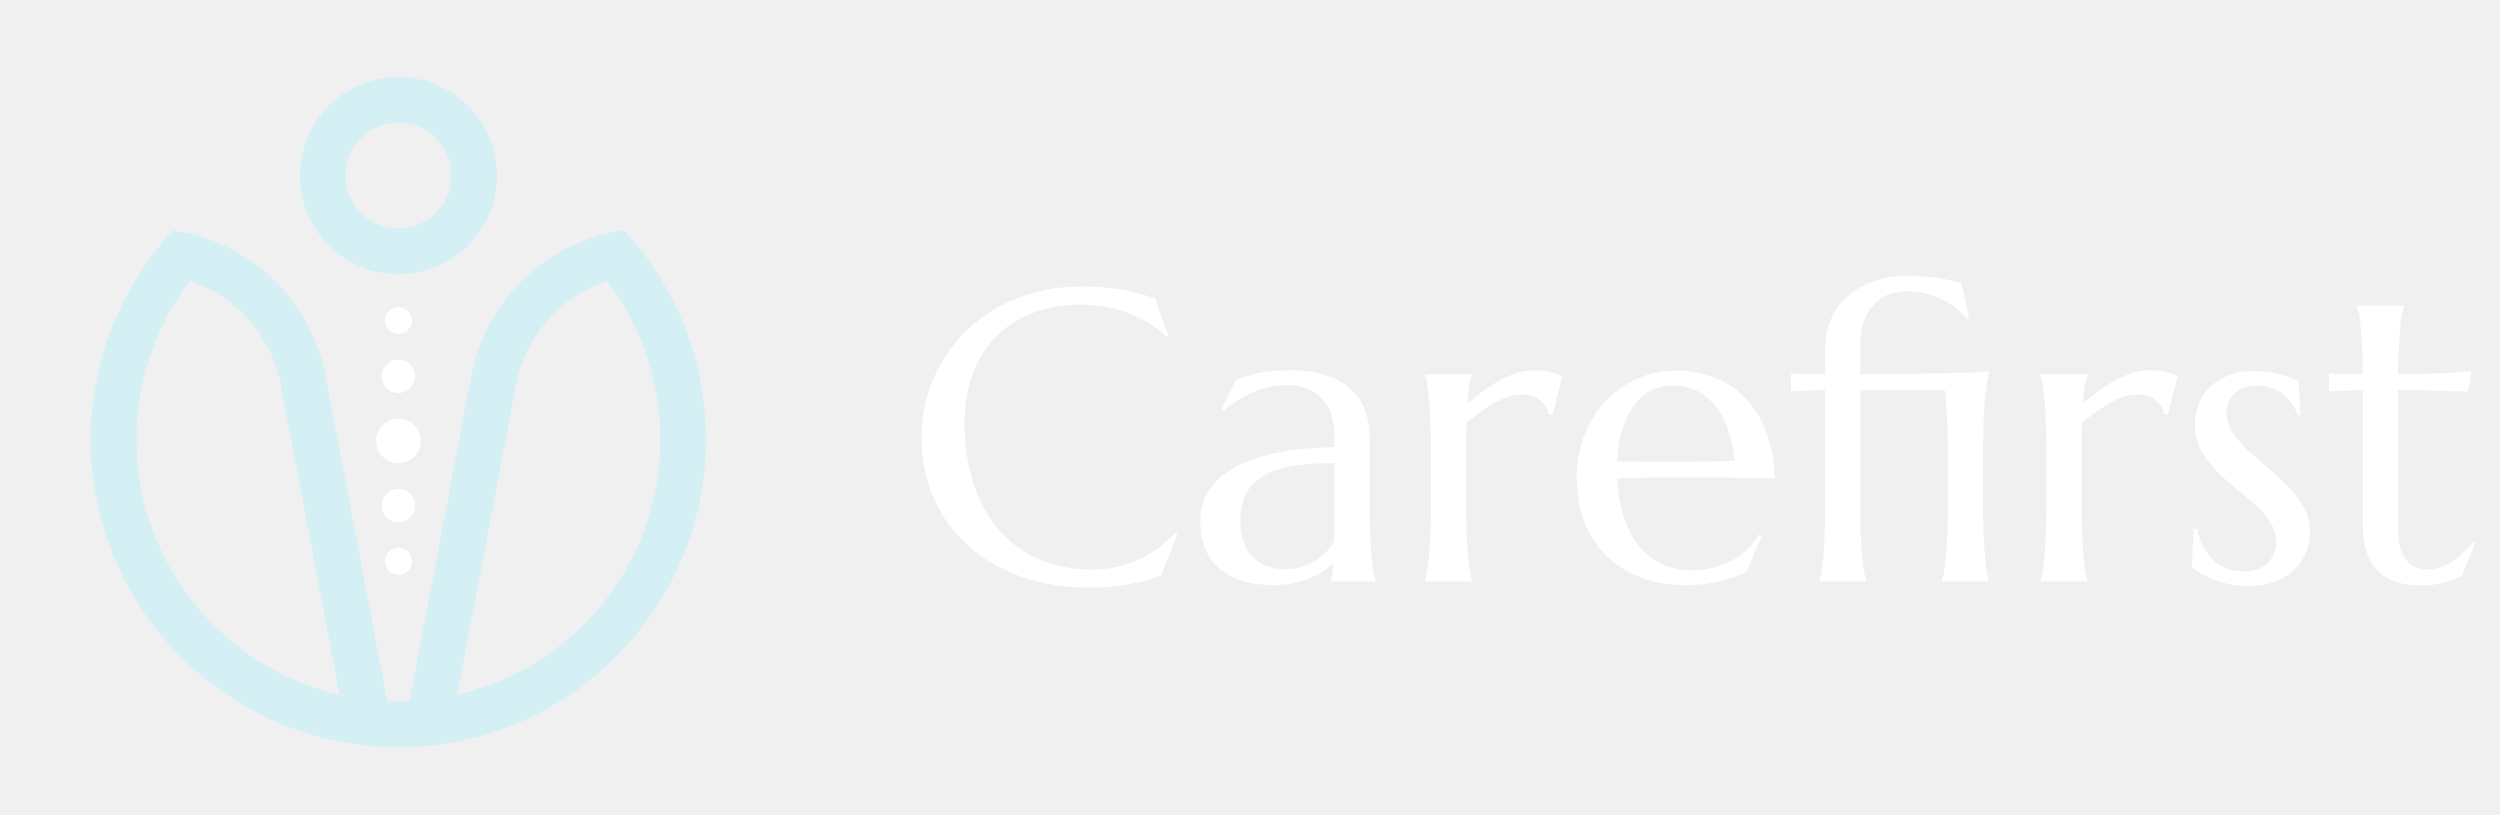
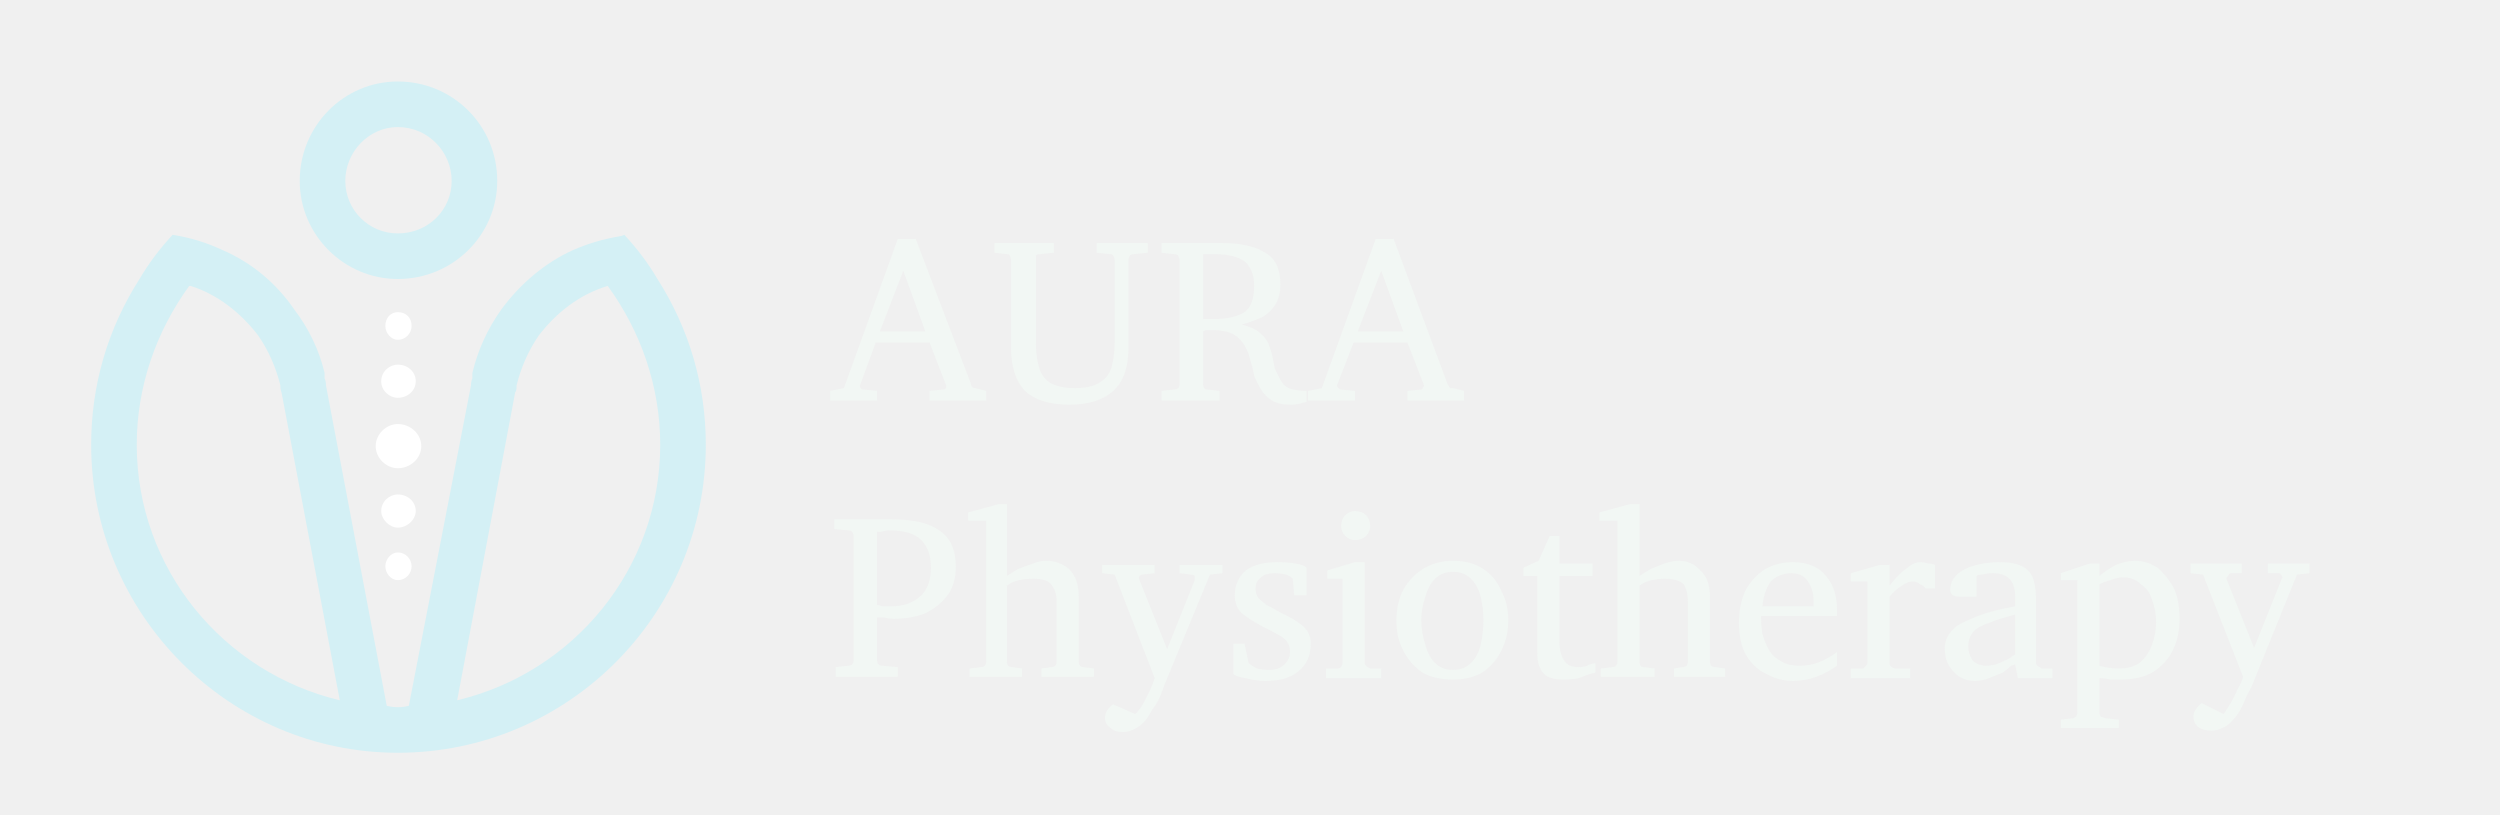
- <svg xmlns="http://www.w3.org/2000/svg" width="181" height="59" viewBox="0 0 181 59" fill="none">
-   <path d="M84.603 24.313L84.472 24.372C83.71 23.669 82.792 23.107 81.718 22.687C80.653 22.267 79.481 22.057 78.202 22.057C76.972 22.057 75.844 22.252 74.818 22.643C73.793 23.024 72.909 23.581 72.167 24.313C71.435 25.045 70.863 25.944 70.453 27.008C70.043 28.073 69.838 29.284 69.838 30.641C69.838 32.135 70.033 33.532 70.424 34.831C70.814 36.12 71.395 37.238 72.167 38.185C72.939 39.132 73.9 39.879 75.053 40.426C76.215 40.963 77.567 41.232 79.11 41.232C79.667 41.232 80.224 41.173 80.78 41.056C81.337 40.939 81.869 40.768 82.377 40.544C82.894 40.309 83.378 40.031 83.827 39.709C84.286 39.377 84.701 39.001 85.072 38.581L85.233 38.683L84.061 41.671C83.329 41.955 82.519 42.169 81.63 42.316C80.751 42.472 79.862 42.55 78.964 42.55C77.157 42.55 75.502 42.291 73.998 41.774C72.504 41.247 71.215 40.504 70.131 39.547C69.057 38.59 68.217 37.443 67.611 36.105C67.016 34.757 66.718 33.263 66.718 31.623C66.718 30.695 66.835 29.782 67.069 28.883C67.314 27.985 67.665 27.13 68.124 26.32C68.583 25.509 69.149 24.767 69.823 24.093C70.497 23.41 71.264 22.819 72.123 22.321C72.992 21.823 73.944 21.437 74.98 21.164C76.024 20.88 77.152 20.739 78.363 20.739C80.248 20.739 81.996 21.027 83.607 21.603L84.603 24.313ZM86.903 37.775C86.903 37.003 87.06 36.334 87.372 35.768C87.694 35.202 88.119 34.718 88.647 34.318C89.174 33.917 89.774 33.595 90.448 33.351C91.122 33.097 91.82 32.902 92.543 32.765C93.266 32.619 93.978 32.521 94.682 32.472C95.385 32.414 96.029 32.379 96.615 32.37V31.623C96.615 30.978 96.532 30.421 96.366 29.953C96.2 29.484 95.966 29.098 95.663 28.795C95.36 28.483 94.994 28.253 94.564 28.107C94.144 27.951 93.681 27.873 93.173 27.873C92.821 27.873 92.475 27.902 92.133 27.96C91.791 28.019 91.435 28.117 91.064 28.253C90.702 28.39 90.316 28.576 89.906 28.81C89.506 29.044 89.071 29.342 88.603 29.704L88.456 29.616L89.452 27.55C89.774 27.404 90.092 27.287 90.404 27.199C90.717 27.101 91.034 27.023 91.356 26.964C91.679 26.906 92.006 26.867 92.338 26.847C92.68 26.818 93.036 26.803 93.407 26.803C94.433 26.803 95.307 26.93 96.029 27.184C96.762 27.428 97.357 27.77 97.816 28.209C98.285 28.639 98.627 29.147 98.842 29.733C99.057 30.309 99.164 30.929 99.164 31.593V36.369C99.164 37.199 99.174 37.926 99.193 38.551C99.223 39.166 99.252 39.699 99.281 40.148C99.32 40.597 99.364 40.973 99.413 41.276C99.472 41.579 99.53 41.833 99.589 42.038V42.096H96.352V42.038C96.4 41.881 96.435 41.706 96.454 41.51C96.483 41.315 96.508 41.081 96.527 40.807C96.322 40.983 96.078 41.164 95.795 41.349C95.522 41.535 95.204 41.706 94.843 41.862C94.491 42.008 94.096 42.126 93.656 42.213C93.227 42.311 92.753 42.36 92.235 42.36C90.536 42.36 89.223 41.964 88.295 41.173C87.367 40.373 86.903 39.24 86.903 37.775ZM96.615 33.512C95.727 33.522 94.872 33.576 94.052 33.673C93.231 33.761 92.504 33.952 91.869 34.245C91.244 34.538 90.741 34.958 90.36 35.504C89.989 36.041 89.804 36.759 89.804 37.658C89.804 38.81 90.092 39.689 90.668 40.294C91.244 40.9 92.04 41.203 93.056 41.203C93.524 41.203 93.949 41.139 94.33 41.012C94.721 40.876 95.062 40.709 95.356 40.514C95.658 40.309 95.912 40.089 96.117 39.855C96.322 39.611 96.478 39.377 96.586 39.152C96.606 38.781 96.615 38.371 96.615 37.921C96.615 37.462 96.615 36.945 96.615 36.369V33.512ZM103.603 32.824C103.603 31.994 103.588 31.271 103.559 30.656C103.539 30.031 103.51 29.494 103.471 29.044C103.441 28.595 103.397 28.219 103.339 27.916C103.29 27.614 103.236 27.36 103.178 27.155V27.096H106.562V27.155C106.483 27.379 106.415 27.653 106.356 27.975C106.308 28.297 106.269 28.712 106.239 29.22C106.601 28.918 106.977 28.62 107.367 28.327C107.758 28.034 108.158 27.775 108.568 27.55C108.979 27.326 109.394 27.145 109.813 27.008C110.243 26.872 110.673 26.803 111.103 26.803C111.366 26.803 111.596 26.818 111.791 26.847C111.986 26.867 112.162 26.901 112.318 26.95C112.475 26.989 112.616 27.038 112.743 27.096C112.87 27.145 112.992 27.194 113.109 27.243L112.392 30.041L112.143 29.982C112.025 29.552 111.806 29.21 111.483 28.956C111.161 28.693 110.722 28.561 110.165 28.561C109.862 28.561 109.545 28.615 109.213 28.722C108.881 28.83 108.544 28.981 108.202 29.176C107.86 29.362 107.519 29.581 107.177 29.835C106.835 30.08 106.503 30.338 106.181 30.612C106.161 30.895 106.151 31.203 106.151 31.535C106.151 31.867 106.151 32.218 106.151 32.589V36.369C106.151 37.199 106.161 37.926 106.181 38.551C106.2 39.166 106.229 39.699 106.269 40.148C106.308 40.597 106.352 40.973 106.4 41.276C106.449 41.579 106.503 41.833 106.562 42.038V42.096H103.178V42.038C103.236 41.833 103.29 41.579 103.339 41.276C103.397 40.973 103.441 40.597 103.471 40.148C103.51 39.699 103.539 39.166 103.559 38.551C103.588 37.926 103.603 37.199 103.603 36.369V32.824ZM121.942 42.36C120.858 42.36 119.843 42.189 118.896 41.847C117.948 41.505 117.123 41.007 116.42 40.353C115.717 39.689 115.16 38.873 114.75 37.907C114.35 36.93 114.149 35.817 114.149 34.567C114.149 33.463 114.335 32.443 114.706 31.505C115.077 30.558 115.59 29.738 116.244 29.044C116.898 28.351 117.66 27.809 118.529 27.419C119.408 27.028 120.355 26.832 121.371 26.832C122.377 26.832 123.31 27.008 124.169 27.36C125.028 27.702 125.771 28.205 126.396 28.869C127.03 29.523 127.528 30.338 127.89 31.315C128.261 32.282 128.461 33.385 128.49 34.626C127.387 34.606 126.283 34.591 125.18 34.581C124.076 34.572 122.929 34.567 121.737 34.567C120.888 34.567 120.058 34.572 119.247 34.581C118.446 34.591 117.724 34.606 117.079 34.626C117.138 35.641 117.294 36.559 117.548 37.379C117.812 38.2 118.168 38.903 118.617 39.489C119.076 40.065 119.628 40.509 120.272 40.822C120.927 41.134 121.664 41.291 122.484 41.291C123.051 41.291 123.583 41.227 124.081 41.1C124.589 40.963 125.048 40.778 125.458 40.544C125.868 40.309 126.234 40.036 126.557 39.723C126.879 39.401 127.152 39.054 127.377 38.683L127.553 38.771L126.469 41.378C125.941 41.652 125.312 41.886 124.579 42.081C123.847 42.267 122.968 42.36 121.942 42.36ZM119.994 33.424C120.971 33.424 121.947 33.424 122.924 33.424C123.91 33.415 124.804 33.395 125.604 33.366C125.517 32.516 125.351 31.754 125.106 31.081C124.862 30.407 124.55 29.835 124.169 29.367C123.788 28.898 123.339 28.537 122.821 28.283C122.304 28.029 121.732 27.902 121.107 27.902C120.541 27.902 120.019 28.029 119.54 28.283C119.071 28.527 118.661 28.883 118.31 29.352C117.958 29.821 117.675 30.397 117.46 31.081C117.245 31.754 117.118 32.526 117.079 33.395C117.519 33.415 117.982 33.424 118.471 33.424C118.959 33.424 119.467 33.424 119.994 33.424ZM141.029 32.824C141.029 31.74 141.005 30.827 140.956 30.084C140.917 29.332 140.868 28.717 140.81 28.239H134.687V36.369C134.687 37.199 134.696 37.926 134.716 38.551C134.745 39.166 134.774 39.699 134.804 40.148C134.843 40.597 134.887 40.973 134.936 41.276C134.994 41.579 135.053 41.833 135.111 42.038V42.096H131.728V42.038C131.786 41.833 131.84 41.579 131.889 41.276C131.938 40.973 131.981 40.597 132.021 40.148C132.06 39.699 132.089 39.166 132.108 38.551C132.128 37.926 132.138 37.199 132.138 36.369V28.239L129.677 28.327V27.038C129.979 27.057 130.341 27.072 130.761 27.081C131.181 27.091 131.64 27.096 132.138 27.096V25.412C132.138 24.728 132.221 24.118 132.387 23.581C132.562 23.044 132.797 22.575 133.09 22.174C133.393 21.774 133.739 21.432 134.13 21.149C134.53 20.866 134.95 20.636 135.39 20.46C135.829 20.285 136.278 20.158 136.737 20.08C137.196 20.002 137.646 19.962 138.085 19.962C138.573 19.962 139.027 19.982 139.447 20.021C139.867 20.06 140.243 20.109 140.575 20.168C140.907 20.226 141.19 20.285 141.425 20.343C141.669 20.402 141.854 20.451 141.981 20.49L142.553 22.98L142.377 23.082C142.182 22.838 141.947 22.599 141.674 22.365C141.4 22.13 141.083 21.92 140.722 21.735C140.37 21.54 139.97 21.383 139.521 21.266C139.071 21.149 138.573 21.09 138.026 21.09C137.782 21.09 137.47 21.129 137.089 21.207C136.718 21.286 136.352 21.461 135.99 21.735C135.639 21.998 135.331 22.399 135.067 22.936C134.813 23.463 134.687 24.181 134.687 25.089V27.096C136.024 27.086 137.24 27.077 138.334 27.067C139.428 27.047 140.375 27.028 141.176 27.008C141.986 26.989 142.631 26.969 143.109 26.95C143.598 26.92 143.9 26.891 144.018 26.862C143.92 27.36 143.842 27.834 143.783 28.283C143.725 28.732 143.681 29.191 143.651 29.66C143.622 30.128 143.603 30.622 143.593 31.139C143.583 31.647 143.578 32.209 143.578 32.824V36.369C143.578 37.199 143.588 37.926 143.607 38.551C143.627 39.166 143.656 39.699 143.695 40.148C143.734 40.597 143.778 40.973 143.827 41.276C143.876 41.579 143.93 41.833 143.988 42.038V42.096H140.604V42.038C140.663 41.833 140.717 41.579 140.766 41.276C140.824 40.973 140.868 40.597 140.897 40.148C140.937 39.699 140.966 39.166 140.985 38.551C141.015 37.926 141.029 37.199 141.029 36.369V32.824ZM148.163 32.824C148.163 31.994 148.148 31.271 148.119 30.656C148.1 30.031 148.07 29.494 148.031 29.044C148.002 28.595 147.958 28.219 147.899 27.916C147.851 27.614 147.797 27.36 147.738 27.155V27.096H151.122V27.155C151.044 27.379 150.976 27.653 150.917 27.975C150.868 28.297 150.829 28.712 150.8 29.22C151.161 28.918 151.537 28.62 151.928 28.327C152.318 28.034 152.719 27.775 153.129 27.55C153.539 27.326 153.954 27.145 154.374 27.008C154.804 26.872 155.233 26.803 155.663 26.803C155.927 26.803 156.156 26.818 156.352 26.847C156.547 26.867 156.723 26.901 156.879 26.95C157.035 26.989 157.177 27.038 157.304 27.096C157.431 27.145 157.553 27.194 157.67 27.243L156.952 30.041L156.703 29.982C156.586 29.552 156.366 29.21 156.044 28.956C155.722 28.693 155.282 28.561 154.726 28.561C154.423 28.561 154.105 28.615 153.773 28.722C153.441 28.83 153.104 28.981 152.763 29.176C152.421 29.362 152.079 29.581 151.737 29.835C151.396 30.08 151.063 30.338 150.741 30.612C150.722 30.895 150.712 31.203 150.712 31.535C150.712 31.867 150.712 32.218 150.712 32.589V36.369C150.712 37.199 150.722 37.926 150.741 38.551C150.761 39.166 150.79 39.699 150.829 40.148C150.868 40.597 150.912 40.973 150.961 41.276C151.01 41.579 151.063 41.833 151.122 42.038V42.096H147.738V42.038C147.797 41.833 147.851 41.579 147.899 41.276C147.958 40.973 148.002 40.597 148.031 40.148C148.07 39.699 148.1 39.166 148.119 38.551C148.148 37.926 148.163 37.199 148.163 36.369V32.824ZM166.562 30.041L166.356 30.07C166.288 29.845 166.176 29.606 166.02 29.352C165.873 29.098 165.678 28.864 165.434 28.649C165.199 28.434 164.911 28.258 164.569 28.122C164.237 27.975 163.852 27.902 163.412 27.902C163.109 27.902 162.821 27.946 162.548 28.034C162.284 28.122 162.05 28.253 161.845 28.429C161.649 28.595 161.493 28.805 161.376 29.059C161.259 29.313 161.2 29.611 161.2 29.953C161.2 30.431 161.347 30.89 161.64 31.33C161.942 31.759 162.318 32.189 162.768 32.619C163.217 33.039 163.7 33.463 164.218 33.893C164.745 34.323 165.233 34.772 165.683 35.241C166.132 35.709 166.503 36.212 166.796 36.749C167.099 37.277 167.25 37.848 167.25 38.463C167.25 38.961 167.162 39.45 166.986 39.928C166.811 40.397 166.537 40.817 166.166 41.188C165.805 41.559 165.336 41.862 164.76 42.096C164.193 42.321 163.515 42.433 162.724 42.433C162.255 42.433 161.815 42.389 161.405 42.301C161.005 42.213 160.634 42.106 160.292 41.979C159.96 41.842 159.657 41.696 159.384 41.54C159.12 41.373 158.886 41.217 158.681 41.071L158.827 38.288H159.062C159.159 38.747 159.306 39.166 159.501 39.547C159.696 39.928 159.936 40.255 160.219 40.529C160.512 40.792 160.844 41.002 161.215 41.159C161.586 41.305 161.991 41.378 162.431 41.378C163.153 41.378 163.725 41.178 164.145 40.778C164.574 40.377 164.789 39.855 164.789 39.21C164.789 38.693 164.643 38.219 164.35 37.79C164.066 37.35 163.705 36.93 163.266 36.53C162.826 36.129 162.353 35.729 161.845 35.329C161.347 34.928 160.878 34.503 160.438 34.054C159.999 33.595 159.633 33.097 159.34 32.56C159.057 32.013 158.915 31.393 158.915 30.7C158.915 30.133 159.018 29.616 159.223 29.147C159.438 28.669 159.73 28.263 160.102 27.931C160.482 27.589 160.932 27.326 161.449 27.14C161.967 26.955 162.533 26.862 163.148 26.862C163.959 26.862 164.633 26.95 165.17 27.125C165.717 27.291 166.132 27.453 166.415 27.609L166.562 30.041ZM175.878 41.232C176.171 41.232 176.459 41.178 176.742 41.071C177.035 40.963 177.313 40.817 177.577 40.631C177.851 40.446 178.109 40.236 178.354 40.002C178.607 39.757 178.842 39.503 179.057 39.24L179.203 39.313L178.251 41.671C178.134 41.73 177.987 41.803 177.812 41.891C177.646 41.969 177.44 42.042 177.196 42.111C176.962 42.189 176.684 42.252 176.361 42.301C176.039 42.36 175.658 42.389 175.219 42.389C173.91 42.389 172.89 42.038 172.157 41.334C171.435 40.622 171.073 39.513 171.073 38.009V28.239L168.612 28.327V27.038C168.915 27.057 169.276 27.072 169.696 27.081C170.116 27.091 170.575 27.096 171.073 27.096C171.063 26.403 171.044 25.793 171.015 25.265C170.995 24.728 170.966 24.264 170.927 23.873C170.897 23.473 170.858 23.136 170.81 22.863C170.761 22.589 170.712 22.36 170.663 22.174V22.116H174.047V22.174C173.988 22.36 173.935 22.589 173.886 22.863C173.837 23.136 173.793 23.468 173.754 23.859C173.725 24.25 173.695 24.713 173.666 25.25C173.646 25.778 173.632 26.393 173.622 27.096C174.237 27.086 174.838 27.077 175.424 27.067C176.02 27.047 176.557 27.028 177.035 27.008C177.523 26.979 177.934 26.955 178.266 26.935C178.607 26.906 178.832 26.881 178.939 26.862L178.676 28.356C178.178 28.346 177.655 28.331 177.108 28.312C176.64 28.293 176.103 28.278 175.497 28.268C174.892 28.258 174.267 28.248 173.622 28.239V38.317C173.622 38.922 173.686 39.416 173.812 39.796C173.949 40.167 174.12 40.46 174.325 40.675C174.54 40.89 174.779 41.037 175.043 41.115C175.316 41.193 175.595 41.232 175.878 41.232Z" fill="white" />
-   <path d="M28.845 19.852C32.781 19.852 35.984 16.649 35.984 12.713C35.984 8.777 32.781 5.575 28.845 5.575C24.909 5.575 21.707 8.777 21.707 12.713C21.707 16.649 24.909 19.852 28.845 19.852ZM28.845 8.884C30.957 8.884 32.675 10.602 32.675 12.713C32.675 14.824 30.957 16.542 28.845 16.542C26.734 16.542 25.017 14.825 25.017 12.713C25.016 10.602 26.734 8.884 28.845 8.884Z" fill="#D4F0F5" />
-   <path d="M47.649 19.875C46.929 18.742 46.102 17.671 45.179 16.678C45.088 16.686 44.993 16.698 44.898 16.715C43.723 16.91 42.598 17.253 41.543 17.741C39.487 18.676 37.7 20.141 36.347 22.027C35.342 23.425 34.63 24.984 34.233 26.664C34.217 26.722 34.2 26.784 34.188 26.85L34.159 27.007C34.121 27.177 34.089 27.351 34.068 27.487L29.65 50.769C29.381 50.781 29.112 50.785 28.843 50.785C28.575 50.785 28.306 50.781 28.041 50.769L23.631 27.529C23.602 27.355 23.57 27.181 23.536 27.037L23.503 26.846C23.491 26.784 23.474 26.726 23.457 26.664C23.06 24.989 22.349 23.43 21.343 22.027C19.962 20.103 18.154 18.664 16.139 17.745C14.985 17.216 13.761 16.86 12.511 16.682C11.593 17.675 10.77 18.743 10.054 19.876C7.808 23.4 6.571 27.537 6.571 31.823C6.571 44.105 16.565 54.095 28.842 54.095C41.124 54.095 51.118 44.105 51.118 31.823C51.12 27.516 49.887 23.392 47.649 19.875ZM9.881 31.823C9.881 27.632 11.271 23.611 13.748 20.351C13.753 20.351 13.753 20.351 13.753 20.351C15.664 20.984 17.397 22.201 18.655 23.954C19.428 25.03 19.966 26.23 20.259 27.524C20.264 27.545 20.268 27.57 20.276 27.59L20.293 27.681C20.318 27.81 20.342 27.938 20.371 28.107L24.587 50.3C16.177 48.365 9.881 40.815 9.881 31.823ZM33.1 50.301L37.323 28.07C37.344 27.942 37.369 27.814 37.402 27.653L37.414 27.591C37.423 27.566 37.427 27.545 37.431 27.525C37.725 26.23 38.263 25.03 39.036 23.955C40.297 22.192 42.035 20.976 43.95 20.348C46.424 23.599 47.81 27.608 47.81 31.823C47.81 40.815 41.514 48.365 33.1 50.301Z" fill="#D4F0F5" />
-   <path d="M28.845 24.187C29.386 24.187 29.824 23.748 29.824 23.208C29.824 22.667 29.386 22.229 28.845 22.229C28.305 22.229 27.866 22.667 27.866 23.208C27.866 23.748 28.305 24.187 28.845 24.187Z" fill="white" />
-   <path d="M28.845 28.453C29.511 28.453 30.051 27.914 30.051 27.248C30.051 26.582 29.512 26.043 28.845 26.043C28.18 26.043 27.64 26.582 27.64 27.248C27.64 27.914 28.18 28.453 28.845 28.453Z" fill="white" />
-   <path d="M28.846 30.31C27.953 30.31 27.23 31.033 27.23 31.926C27.23 32.818 27.953 33.541 28.846 33.541C29.738 33.541 30.461 32.818 30.461 31.926C30.461 31.033 29.738 30.31 28.846 30.31Z" fill="white" />
-   <path d="M28.845 39.664C28.305 39.664 27.866 40.102 27.866 40.642C27.866 41.183 28.305 41.621 28.845 41.621C29.386 41.621 29.824 41.183 29.824 40.642C29.824 40.102 29.386 39.664 28.845 39.664Z" fill="white" />
-   <path d="M28.845 35.396C28.18 35.396 27.64 35.936 27.64 36.602C27.64 37.267 28.179 37.807 28.845 37.807C29.511 37.807 30.051 37.268 30.051 36.602C30.051 35.936 29.511 35.396 28.845 35.396Z" fill="white" />
+ <svg xmlns="http://www.w3.org/2000/svg" version="1.2" viewBox="0 0 181 59" width="181" height="59">
+   <style>
+ 		.s0 { fill: #d4f0f5 } 
+ 		.s1 { fill: #ffffff } 
+ 		.s2 { fill: #f2f7f4 } 
+ 	</style>
+   <path class="s0" d="m28.8 20.2c4 0 7.2-3.2 7.2-7.1 0-4-3.2-7.2-7.2-7.2-3.9 0-7.1 3.2-7.1 7.2 0 3.9 3.2 7.1 7.1 7.1zm0-11c2.2 0 3.9 1.8 3.9 3.9 0 2.1-1.7 3.8-3.9 3.8-2.1 0-3.8-1.7-3.8-3.8 0-2.1 1.7-3.9 3.8-3.9z" />
+   <path class="s0" d="m47.6 20.2q-1-1.7-2.4-3.2-0.2 0.1-0.3 0.1-1.8 0.3-3.4 1c-2 0.9-3.8 2.4-5.2 4.3q-1.5 2.1-2.1 4.6 0 0.1 0 0.2v0.2q-0.1 0.2-0.1 0.5l-4.5 23.2q-0.4 0.1-0.8 0.1-0.4 0-0.8-0.1l-4.4-23.2q0-0.3-0.1-0.5v-0.2q0-0.1 0-0.2-0.6-2.5-2.2-4.6c-1.3-1.9-3.1-3.4-5.2-4.3q-1.7-0.8-3.6-1.1-1.4 1.5-2.4 3.2c-2.3 3.6-3.5 7.7-3.5 12 0 12.3 10 22.3 22.2 22.3 12.3 0 22.3-10 22.3-22.3 0-4.3-1.2-8.4-3.5-12zm-37.7 12c0-4.2 1.4-8.2 3.8-11.5q0.1 0 0.1 0c1.9 0.6 3.6 1.9 4.9 3.6q1.1 1.6 1.6 3.6 0 0 0 0.1 0 0.2 0.1 0.5l4.2 22.2c-8.4-2-14.7-9.5-14.7-18.5zm23.2 18.5l4.2-22.3q0.1-0.1 0.1-0.4 0-0.1 0-0.1 0.5-2 1.6-3.6c1.3-1.7 3-3 5-3.6 2.4 3.3 3.8 7.3 3.8 11.5 0 9-6.3 16.5-14.7 18.5z" />
+   <path class="s1" d="m28.8 24.6c0.6 0 1-0.5 1-1 0-0.6-0.4-1-1-1-0.5 0-0.9 0.4-0.9 1 0 0.5 0.4 1 0.9 1z" />
+   <path class="s1" d="m28.8 28.8c0.7 0 1.3-0.5 1.3-1.2 0-0.7-0.6-1.2-1.3-1.2-0.6 0-1.2 0.5-1.2 1.2 0 0.7 0.6 1.2 1.2 1.2z" />
+   <path class="s1" d="m28.8 30.7c-0.8 0-1.6 0.7-1.6 1.6 0 0.9 0.8 1.6 1.6 1.6 0.9 0 1.7-0.7 1.7-1.6 0-0.9-0.8-1.6-1.7-1.6z" />
+   <path class="s1" d="m28.8 40c-0.5 0-0.9 0.5-0.9 1 0 0.5 0.4 1 0.9 1 0.6 0 1-0.5 1-1 0-0.5-0.4-1-1-1z" />
+   <path class="s1" d="m28.8 35.8c-0.6 0-1.2 0.5-1.2 1.2 0 0.6 0.6 1.2 1.2 1.2 0.7 0 1.3-0.6 1.3-1.2 0-0.7-0.6-1.2-1.3-1.2z" />
+   <path id="AURA  Physiotherapy" class="s2" aria-label="AURA  Physiotherapy" d="m71.4 28.3v0.7h-4.1v-0.7l1-0.1q0.1 0 0.2-0.1 0-0.1 0-0.2l-1.2-3.1h-3.9l-1.1 3q-0.1 0.1 0 0.3 0.1 0.1 0.2 0.1l1 0.1v0.7h-3.4v-0.7l1-0.2 3.9-10.8h1.3l4 10.5q0 0.2 0.1 0.2 0 0.1 0.2 0.1zm-7.7-4.3h3.3l-1.6-4.4zm19.4-6.4v0.7l-1 0.1q-0.2 0-0.3 0.1-0.1 0.2-0.1 0.3v6.4q0 2.1-1.1 3.1-1.1 1-3.2 1-2.1 0-3.2-1-1-1.1-1-3.1v-6.4q0-0.1-0.1-0.3 0-0.1-0.2-0.1l-0.9-0.1v-0.7h4.3v0.7l-1 0.1q-0.2 0-0.3 0.1 0 0.2 0 0.3v6q0 1 0.2 1.7 0.2 0.8 0.8 1.2 0.7 0.4 1.8 0.4 1.2 0 1.8-0.4 0.7-0.4 0.9-1.2 0.2-0.8 0.2-1.7v-6q0-0.1-0.1-0.3-0.1-0.1-0.2-0.1l-1-0.1v-0.7zm11.5 10.7v0.8q-0.1 0-0.4 0.1-0.4 0.1-0.7 0.1-0.9 0-1.4-0.3-0.5-0.3-0.8-0.8-0.3-0.5-0.5-1-0.1-0.6-0.3-1.2-0.1-0.5-0.4-1-0.3-0.5-0.8-0.8-0.6-0.3-1.5-0.3-0.2 0-0.5 0-0.2 0.1-0.2 0.1v3.8q0 0.2 0.1 0.3 0 0.1 0.2 0.1l0.9 0.1v0.7h-4.2v-0.7l0.9-0.1q0.2 0 0.3-0.1 0.1-0.1 0.1-0.3v-9q0-0.1-0.1-0.3-0.1-0.1-0.3-0.1l-0.9-0.1v-0.7h4.4q2 0 3.1 0.7 1.1 0.6 1.1 2.3 0 0.9-0.4 1.5-0.4 0.6-1 0.9-0.7 0.3-1.4 0.5 0.8 0.2 1.2 0.5 0.5 0.4 0.7 0.8 0.2 0.5 0.3 0.9 0.1 0.5 0.2 1 0.2 0.4 0.4 0.8 0.2 0.4 0.6 0.6 0.5 0.2 1.3 0.2zm-3.8-7.6q0-1.1-0.6-1.7-0.7-0.6-2.3-0.6 0 0-0.2 0-0.2 0-0.4 0-0.2 0-0.2 0v4.7q0 0 0.3 0 0.3 0 0.5 0 1.4 0 2.2-0.5 0.7-0.5 0.7-1.9zm15.2 7.6v0.7h-4.1v-0.7l1-0.1q0.1 0 0.1-0.1 0.1-0.1 0.1-0.2l-1.2-3.1h-3.9l-1.2 3.1q0 0.1 0.1 0.2 0.1 0.1 0.2 0.1l1 0.1v0.7h-3.4v-0.7l1-0.2 3.9-10.8h1.3l3.9 10.5q0.1 0.2 0.2 0.3 0 0 0.2 0zm-7.7-4.3h3.3l-1.6-4.4zm-29.1 17q0 1.3-0.6 2.1-0.6 0.8-1.6 1.3-1 0.4-2.3 0.4-0.3 0-0.7-0.1-0.4 0-0.5 0v3.1q0 0.2 0.1 0.3 0.1 0.1 0.3 0.1l1.1 0.1v0.7h-4.5v-0.7l0.9-0.1q0.2 0 0.3-0.1 0.1-0.1 0.1-0.3v-9q0-0.1-0.1-0.3-0.1-0.1-0.3-0.1l-1-0.1v-0.7h4.1q2.4 0 3.5 0.8 1.2 0.8 1.2 2.6zm-1.8 0.1q0-1.3-0.7-2-0.7-0.7-2.3-0.7-0.3 0-0.6 0.1-0.3 0-0.3 0v5.3q0.1 0 0.4 0.1 0.3 0 0.6 0 1.3 0 2.1-0.7 0.8-0.7 0.8-2.1zm11.8 7.3v0.6h-3.8v-0.6l0.7-0.1q0.2 0 0.3-0.1 0.1-0.1 0.1-0.3v-4.4q0-0.7-0.4-1.2-0.3-0.4-1.3-0.4-0.5 0-1 0.1-0.5 0.1-0.9 0.4v5.5q0 0.4 0.4 0.4l0.7 0.1v0.6h-3.8v-0.6l0.8-0.1q0.4 0 0.4-0.4v-10.2h-1.3v-0.6l2.2-0.6h0.6v5.2q0.3-0.2 0.8-0.5 0.5-0.2 1.1-0.4 0.5-0.2 0.9-0.2 1 0 1.7 0.6 0.7 0.7 0.7 2v4.7q0 0.2 0.1 0.3 0.1 0.1 0.2 0.1zm9.3-7.5v0.6l-0.9 0.1-3.3 8q-0.1 0.3-0.3 0.8-0.2 0.5-0.6 1-0.3 0.6-0.6 0.9-0.3 0.3-0.7 0.5-0.4 0.2-0.8 0.2-0.6 0-0.9-0.3-0.4-0.3-0.4-0.7 0-0.6 0.6-1l1.6 0.7q0.3-0.3 0.6-0.8 0.2-0.4 0.5-1 0.2-0.5 0.3-0.8l-2.9-7.5-0.9-0.1v-0.6h3.8v0.6l-0.9 0.1q-0.1 0-0.2 0.1-0.1 0.1 0 0.3l2 5 2-5q0-0.2 0-0.3-0.1-0.1-0.3-0.1l-0.8-0.1v-0.6zm6.1 0.2v2h-0.9l-0.1-1.2q-0.2-0.2-0.5-0.3-0.4-0.1-0.8-0.1-0.7 0-1 0.3-0.4 0.3-0.4 0.8 0 0.4 0.2 0.7 0.2 0.2 0.6 0.5 0.4 0.2 1.1 0.6 0.9 0.4 1.5 0.9 0.6 0.5 0.6 1.3 0 1.3-0.9 2-0.8 0.7-2.4 0.7-0.7 0-1.4-0.2-0.7-0.1-0.9-0.3v-2.2h0.8l0.3 1.4q0.2 0.2 0.6 0.4 0.4 0.1 0.9 0.1 0.7 0 1.1-0.4 0.4-0.4 0.4-0.9 0-0.7-0.6-1.1-0.5-0.3-1.5-0.8-0.9-0.5-1.4-0.9-0.5-0.5-0.5-1.3 0-1.1 0.8-1.8 0.8-0.6 2.3-0.6 0.7 0 1.3 0.1 0.6 0.1 0.8 0.3zm4.6-3q0 0.4-0.3 0.7-0.3 0.3-0.8 0.3-0.4 0-0.7-0.3-0.3-0.3-0.3-0.7 0-0.5 0.3-0.8 0.3-0.3 0.7-0.3 0.5 0 0.8 0.3 0.3 0.3 0.3 0.8zm0.8 10.3v0.7h-4v-0.7h0.9q0.3-0.1 0.3-0.4v-6.1h-1.1v-0.6l2-0.6h0.7v7.3q0 0.1 0.1 0.2 0.1 0.1 0.3 0.2zm9.2-3.5q0 1.2-0.5 2.2-0.5 1-1.4 1.6-0.9 0.5-2.1 0.5-1.3 0-2.2-0.5-0.9-0.6-1.4-1.6-0.5-0.9-0.5-2.2 0-1.2 0.5-2.2 0.5-0.9 1.4-1.5 1-0.6 2.2-0.6 1.3 0 2.2 0.6 0.9 0.6 1.3 1.6 0.5 0.9 0.5 2.1zm-1.8 0q0-0.9-0.2-1.7-0.2-0.8-0.7-1.3-0.5-0.5-1.3-0.5-0.8 0-1.3 0.5-0.5 0.5-0.7 1.3-0.3 0.8-0.3 1.7 0 0.9 0.3 1.8 0.2 0.8 0.7 1.3 0.5 0.5 1.3 0.5 0.8 0 1.3-0.5 0.5-0.5 0.7-1.3 0.2-0.9 0.2-1.8zm8.1 3.1v0.7q0 0-0.4 0.1-0.3 0.1-0.8 0.3-0.5 0.1-1.1 0.1-1 0-1.4-0.4-0.5-0.5-0.5-1.5v-5.6h-1v-0.6l1.1-0.5 0.8-1.8h0.7v2h2.4v0.9h-2.4v4.7q0 1 0.4 1.5 0.3 0.4 1 0.4 0.5 0 0.8-0.2 0.4-0.1 0.4-0.1zm9.4 0.4v0.6h-3.7v-0.6l0.6-0.1q0.2 0 0.3-0.1 0.1-0.1 0.1-0.3v-4.4q0-0.7-0.3-1.2-0.4-0.4-1.4-0.4-0.4 0-0.9 0.1-0.5 0.1-0.9 0.4v5.5q0 0.4 0.3 0.4l0.8 0.1v0.6h-3.9v-0.6l0.8-0.1q0.4 0 0.4-0.4v-10.2h-1.3v-0.6l2.2-0.6h0.7v5.2q0.3-0.2 0.8-0.5 0.5-0.2 1-0.4 0.6-0.2 1-0.2 1 0 1.6 0.7 0.7 0.6 0.7 1.9v4.7q0 0.2 0.1 0.3 0.1 0.1 0.3 0.1zm8.1-1.2v1q-0.7 0.5-1.5 0.8-0.8 0.3-1.7 0.3-1 0-1.9-0.5-0.9-0.4-1.5-1.4-0.5-0.9-0.5-2.3 0-1.4 0.5-2.4 0.5-0.9 1.4-1.5 0.9-0.5 2-0.5 1.6 0 2.4 1 0.8 0.9 0.8 2.5 0 0 0 0.2 0 0.1 0 0.2h-5.5q0 0.7 0.1 1.3 0.2 0.7 0.5 1.2 0.3 0.5 0.9 0.8 0.5 0.3 1.3 0.3 0.8 0 1.5-0.3 0.7-0.3 1.2-0.7zm-5.4-3.3h3.7v-0.4q0-0.8-0.4-1.4-0.4-0.6-1.2-0.6-0.9 0-1.5 0.6-0.5 0.7-0.6 1.8zm12.5-3v1.7h-0.7q-0.1-0.2-0.4-0.3-0.2-0.2-0.5-0.2-0.4 0-0.8 0.3-0.5 0.3-0.9 0.8v4.8q0 0.3 0.4 0.4h1.1v0.7h-4.3v-0.7h0.9q0.1-0.1 0.2-0.2 0.1-0.1 0.1-0.2v-5.9h-1.2v-0.6l2.1-0.6h0.7v1.5q0.7-0.9 1.3-1.3 0.5-0.4 0.9-0.4 0.3 0 0.6 0.1 0.3 0 0.5 0.1zm8.5 7.5v0.7h-2.5l-0.2-1q0 0-0.3 0.1-0.2 0.2-0.6 0.5-0.5 0.2-1 0.4-0.5 0.2-1 0.2-0.9 0-1.5-0.6-0.7-0.7-0.7-1.7 0-0.5 0.2-0.9 0.2-0.4 0.7-0.8 0.5-0.3 1.5-0.7 1-0.4 2.7-0.7 0 0 0-0.2 0-0.2 0-0.4 0-0.1 0-0.1 0-1.7-1.6-1.7-0.4 0-0.8 0.1-0.3 0-0.4 0.1v1.5h-1.2q-0.3 0-0.5-0.1-0.2-0.1-0.2-0.4 0-0.7 0.6-1.2 0.5-0.4 1.3-0.6 0.8-0.2 1.7-0.2 1 0 1.6 0.3 0.6 0.3 0.8 0.9 0.2 0.6 0.2 1.3v4.8q0 0.1 0.1 0.2 0.2 0.1 0.3 0.2zm-2.7-1v-2.9q-1.2 0.3-1.9 0.6-0.6 0.2-1 0.5-0.3 0.3-0.4 0.6-0.1 0.3-0.1 0.6 0 0.5 0.3 1 0.4 0.4 1 0.4 0.3 0 0.7-0.1 0.3-0.1 0.7-0.3 0.3-0.1 0.5-0.3 0.2-0.1 0.2-0.1zm11.9-2.6q0 1.3-0.5 2.3-0.5 1-1.5 1.6-0.9 0.5-2.3 0.5-0.4 0-0.7 0-0.4-0.1-0.8-0.1v2.5q0 0.2 0.1 0.3 0.1 0 0.3 0.1l1 0.1v0.6h-4.2v-0.6l0.9-0.1q0.3-0.1 0.3-0.4v-9.6h-1.2v-0.5l2.1-0.7h0.7v0.9q0.6-0.5 1.2-0.8 0.7-0.3 1.4-0.3 0.8 0 1.6 0.5 0.7 0.6 1.2 1.5 0.4 0.9 0.4 2.2zm-1.7 0.2q0-0.8-0.3-1.6-0.2-0.7-0.8-1.1-0.5-0.5-1.3-0.5-0.4 0-0.9 0.2-0.4 0.1-0.8 0.3v5.9q0.7 0.2 1.4 0.2 0.9 0 1.5-0.4 0.6-0.5 0.9-1.3 0.3-0.8 0.3-1.7zm11.1-4.2v0.7l-0.9 0.1-3.2 7.9q-0.1 0.3-0.4 0.8-0.2 0.5-0.5 1.1-0.3 0.5-0.7 0.9-0.3 0.3-0.6 0.4-0.4 0.2-0.8 0.2-0.6 0-1-0.3-0.3-0.3-0.3-0.7 0-0.5 0.6-1l1.6 0.8q0.2-0.3 0.5-0.8 0.3-0.5 0.5-1 0.3-0.5 0.4-0.9l-2.9-7.4-0.9-0.1v-0.7h3.7v0.7h-0.8q-0.1 0-0.2 0.2-0.1 0.1-0.1 0.2l2 5 2-5q0.1-0.1 0-0.2-0.1-0.2-0.2-0.2h-0.8v-0.7z" />
</svg>
